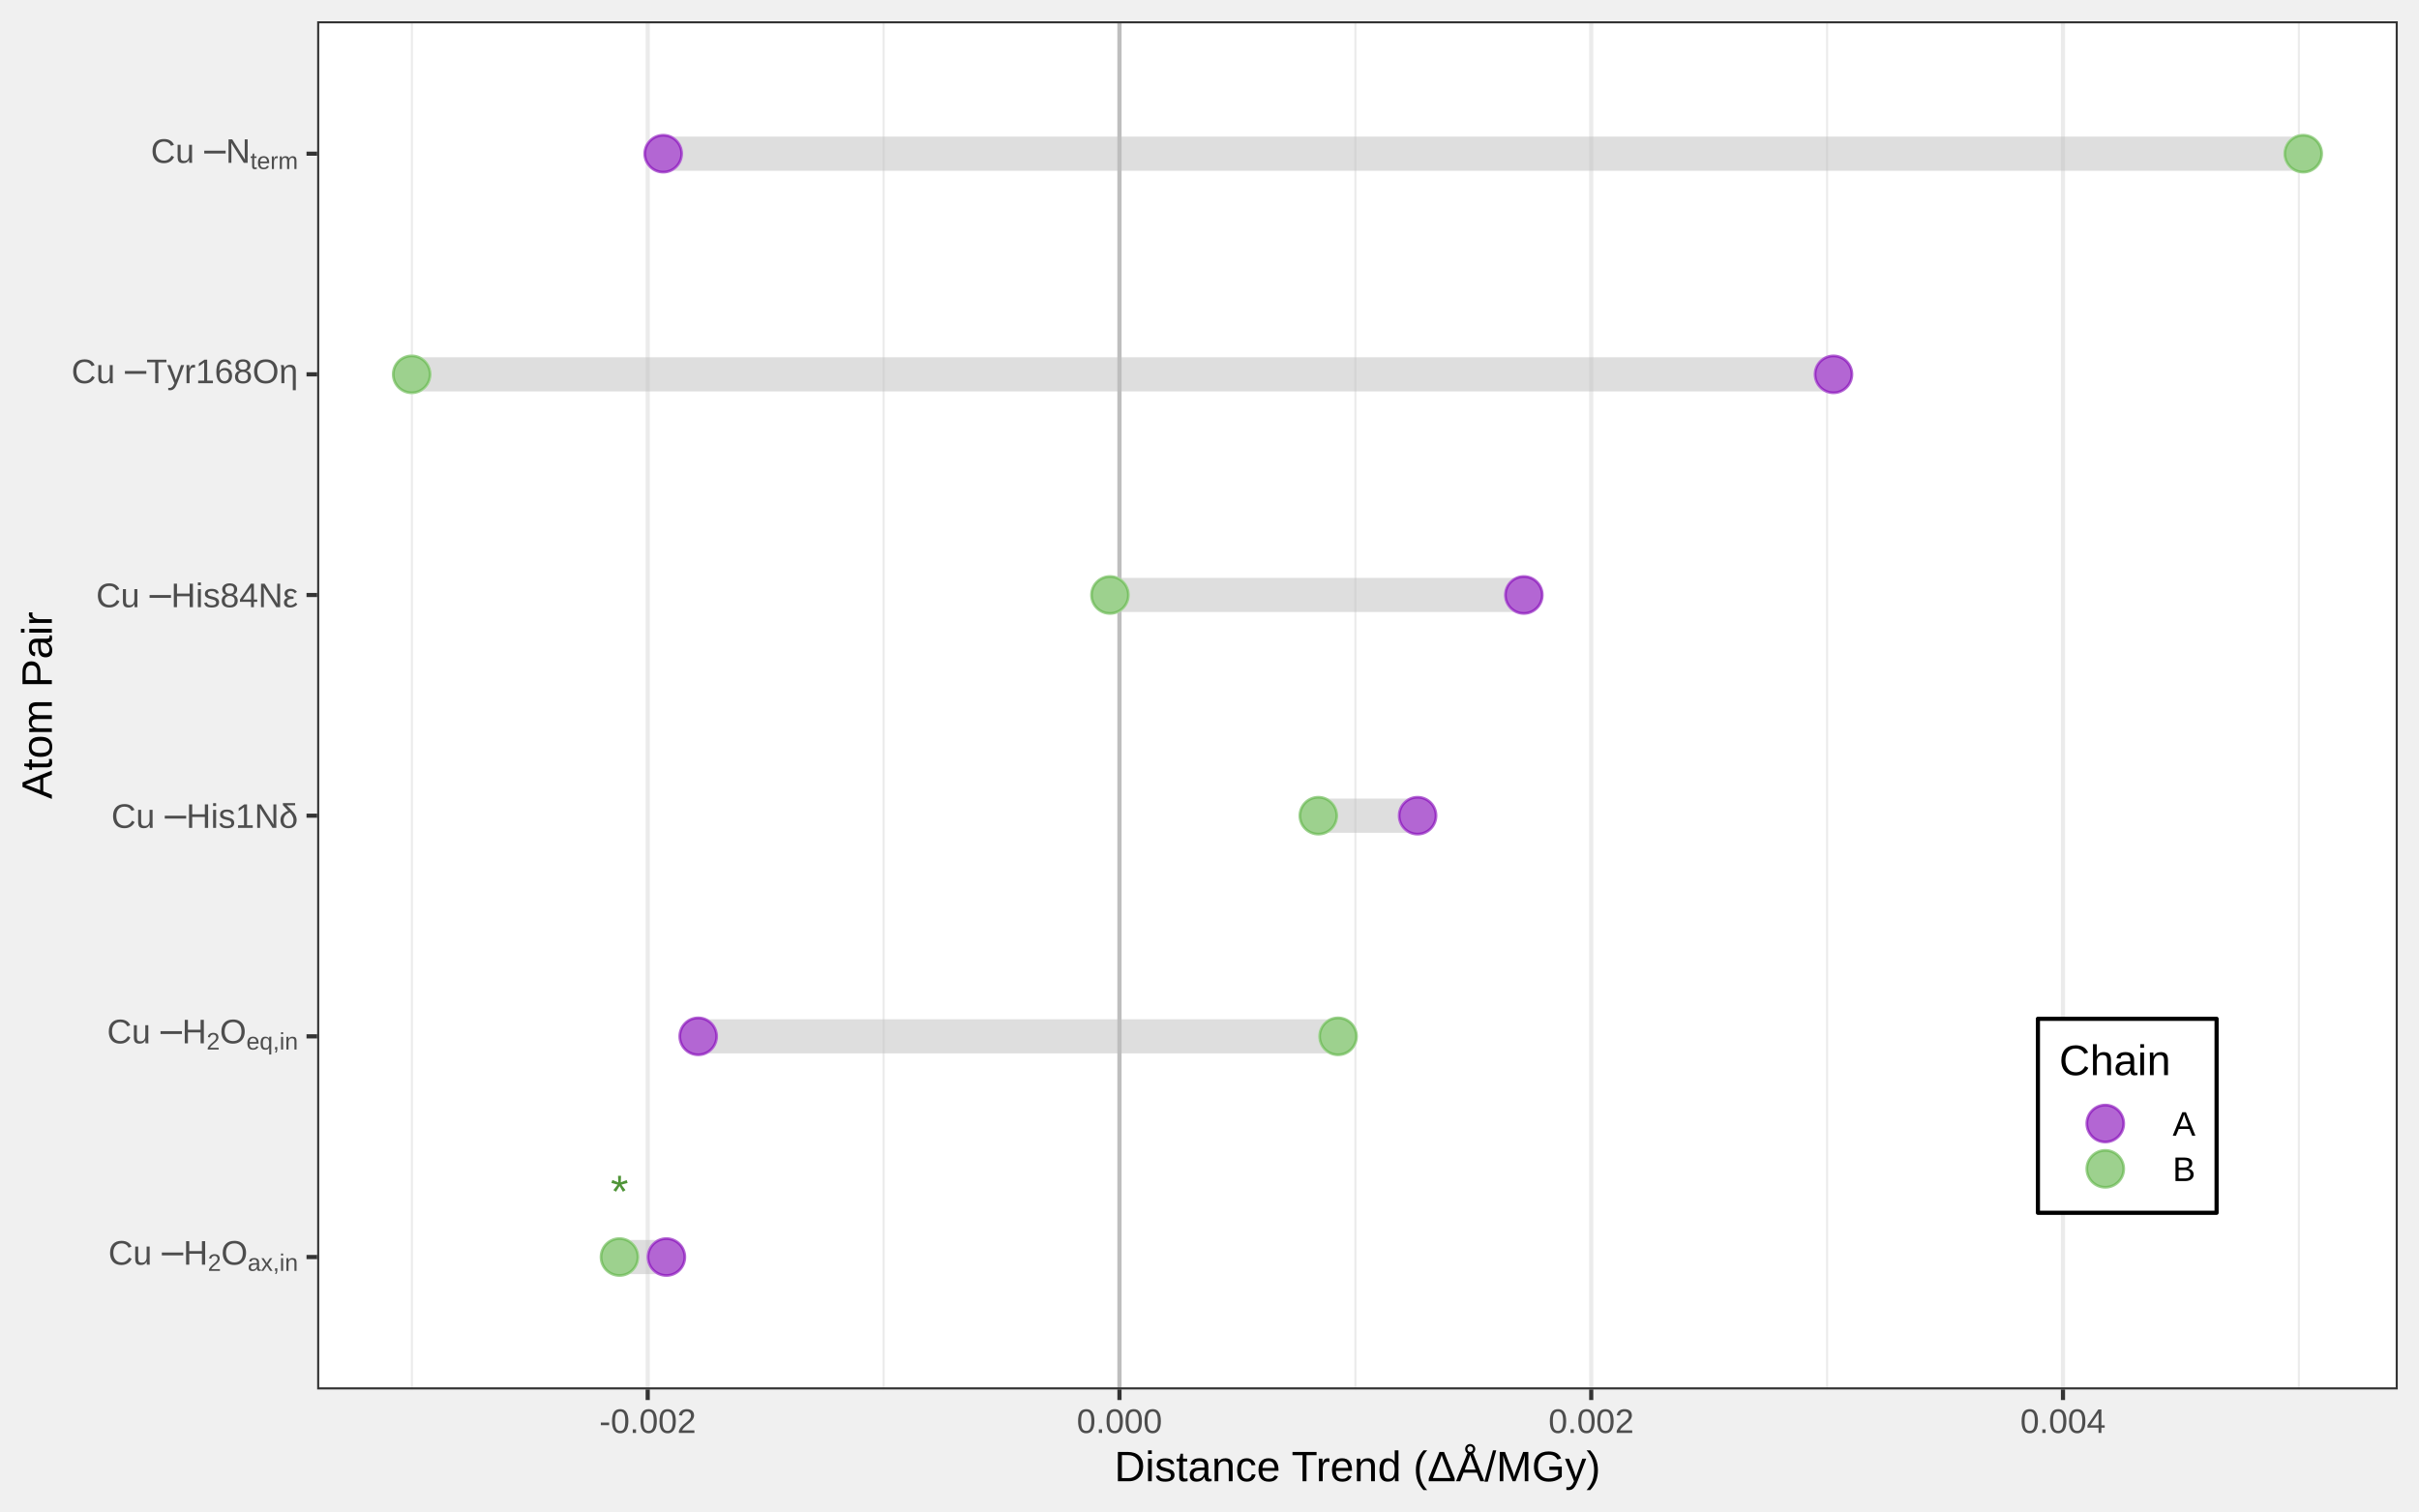
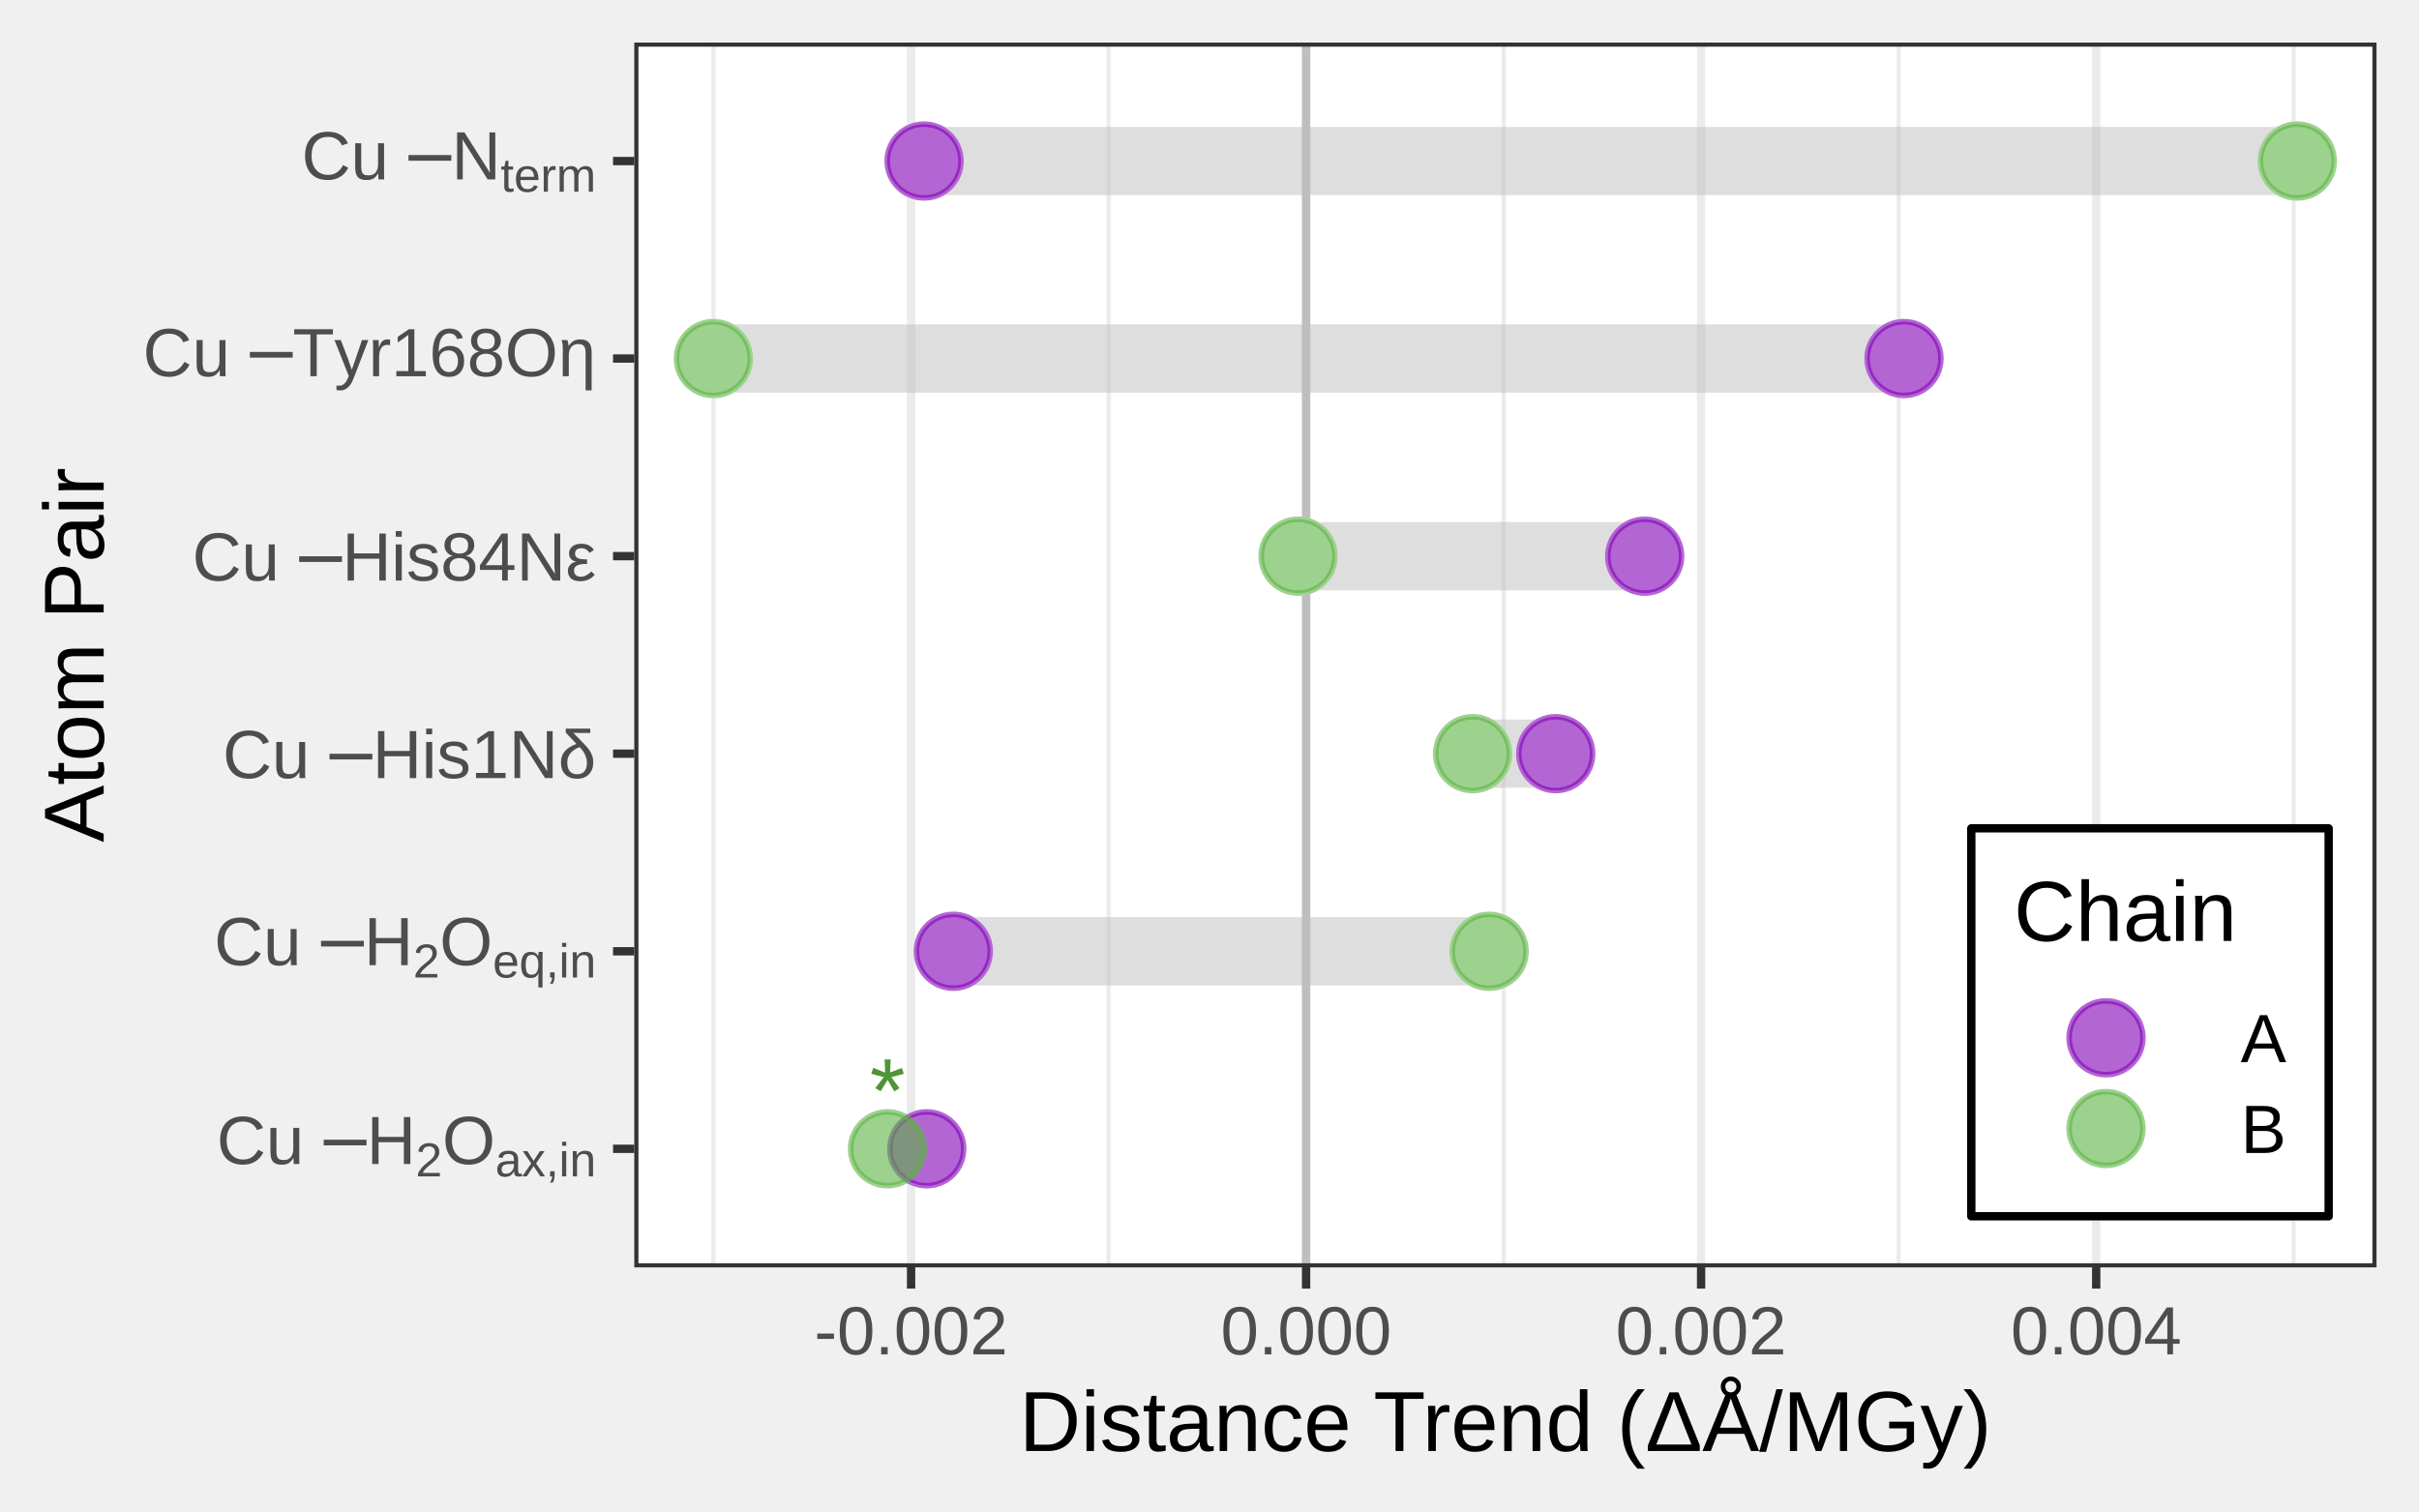
- <svg xmlns="http://www.w3.org/2000/svg" width="453.54pt" height="283.46pt" viewBox="0 0 453.54 283.46">
+ <svg xmlns="http://www.w3.org/2000/svg" width="226.77pt" height="141.73pt" viewBox="0 0 226.77 141.73">
  <g class="svglite">
    <defs>
      <style type="text/css">
    .svglite line, .svglite polyline, .svglite polygon, .svglite path, .svglite rect, .svglite circle {
      fill: none;
      stroke: #000000;
      stroke-linecap: round;
      stroke-linejoin: round;
      stroke-miterlimit: 10.00;
    }
    .svglite text {
      white-space: pre;
    }
    .svglite g.glyphgroup path {
      fill: inherit;
      stroke: none;
    }
  </style>
    </defs>
    <rect width="100%" height="100%" style="stroke: none; fill: none;" />
    <defs>
-       <clipPath id="cpMC4wMHw0NTMuNTR8MC4wMHwyODMuNDY=">
-         <rect x="0.00" y="0.00" width="453.54" height="283.46" />
+       <clipPath id="cpMC4wMHwyMjYuNzd8MC4wMHwxNDEuNzM=">
+         <rect x="0.00" y="0.00" width="226.77" height="141.73" />
      </clipPath>
    </defs>
-     <g clip-path="url(#cpMC4wMHw0NTMuNTR8MC4wMHwyODMuNDY=)">
+     <g clip-path="url(#cpMC4wMHwyMjYuNzd8MC4wMHwxNDEuNzM=)">
</g>
    <defs>
-       <clipPath id="cpNTkuNDZ8NDQ5LjU2fDMuOTl8MjYwLjU3">
-         <rect x="59.46" y="3.99" width="390.10" height="256.58" />
+       <clipPath id="cpNTkuNDZ8MjIyLjc5fDMuOTl8MTE4Ljgz">
+         <rect x="59.46" y="3.99" width="163.33" height="114.85" />
      </clipPath>
    </defs>
-     <g clip-path="url(#cpNTkuNDZ8NDQ5LjU2fDMuOTl8MjYwLjU3)">
-       <rect x="59.46" y="3.99" width="390.10" height="256.58" style="stroke-width: 0.78; stroke: none; fill: #FFFFFF;" />
-       <polyline points="77.22,260.57 77.22,3.99 " style="stroke-width: 0.39; stroke: #EBEBEB; stroke-linecap: butt;" />
-       <polyline points="165.67,260.57 165.67,3.99 " style="stroke-width: 0.39; stroke: #EBEBEB; stroke-linecap: butt;" />
-       <polyline points="254.12,260.57 254.12,3.99 " style="stroke-width: 0.39; stroke: #EBEBEB; stroke-linecap: butt;" />
-       <polyline points="342.56,260.57 342.56,3.99 " style="stroke-width: 0.39; stroke: #EBEBEB; stroke-linecap: butt;" />
-       <polyline points="431.01,260.57 431.01,3.99 " style="stroke-width: 0.39; stroke: #EBEBEB; stroke-linecap: butt;" />
-       <polyline points="121.44,260.57 121.44,3.99 " style="stroke-width: 0.78; stroke: #EBEBEB; stroke-linecap: butt;" />
-       <polyline points="209.89,260.57 209.89,3.99 " style="stroke-width: 0.78; stroke: #EBEBEB; stroke-linecap: butt;" />
-       <polyline points="298.34,260.57 298.34,3.99 " style="stroke-width: 0.78; stroke: #EBEBEB; stroke-linecap: butt;" />
-       <polyline points="386.79,260.57 386.79,3.99 " style="stroke-width: 0.78; stroke: #EBEBEB; stroke-linecap: butt;" />
-       <line x1="209.89" y1="260.57" x2="209.89" y2="3.99" style="stroke-width: 0.78; stroke: #BEBEBE; stroke-linecap: butt;" />
-       <line x1="124.94" y1="235.74" x2="116.15" y2="235.74" style="stroke-width: 6.40; stroke: #BEBEBE; stroke-opacity: 0.50; stroke-linecap: butt;" />
-       <line x1="130.91" y1="194.35" x2="250.87" y2="194.35" style="stroke-width: 6.40; stroke: #BEBEBE; stroke-opacity: 0.50; stroke-linecap: butt;" />
-       <line x1="265.78" y1="152.97" x2="247.18" y2="152.97" style="stroke-width: 6.40; stroke: #BEBEBE; stroke-opacity: 0.50; stroke-linecap: butt;" />
-       <line x1="285.70" y1="111.58" x2="208.11" y2="111.58" style="stroke-width: 6.40; stroke: #BEBEBE; stroke-opacity: 0.50; stroke-linecap: butt;" />
-       <line x1="343.76" y1="70.20" x2="77.19" y2="70.20" style="stroke-width: 6.40; stroke: #BEBEBE; stroke-opacity: 0.50; stroke-linecap: butt;" />
-       <line x1="124.35" y1="28.82" x2="431.83" y2="28.82" style="stroke-width: 6.40; stroke: #BEBEBE; stroke-opacity: 0.50; stroke-linecap: butt;" />
-       <circle cx="343.76" cy="70.20" r="3.46" style="stroke-width: 0.52; stroke: #FFFFFF; fill: #FFFFFF;" />
-       <circle cx="77.19" cy="70.20" r="3.46" style="stroke-width: 0.52; stroke: #FFFFFF; fill: #FFFFFF;" />
-       <circle cx="124.35" cy="28.82" r="3.46" style="stroke-width: 0.52; stroke: #FFFFFF; fill: #FFFFFF;" />
-       <circle cx="431.83" cy="28.82" r="3.46" style="stroke-width: 0.52; stroke: #FFFFFF; fill: #FFFFFF;" />
-       <circle cx="265.78" cy="152.97" r="3.46" style="stroke-width: 0.52; stroke: #FFFFFF; fill: #FFFFFF;" />
-       <circle cx="247.18" cy="152.97" r="3.46" style="stroke-width: 0.52; stroke: #FFFFFF; fill: #FFFFFF;" />
-       <circle cx="285.70" cy="111.58" r="3.46" style="stroke-width: 0.52; stroke: #FFFFFF; fill: #FFFFFF;" />
-       <circle cx="208.11" cy="111.58" r="3.46" style="stroke-width: 0.52; stroke: #FFFFFF; fill: #FFFFFF;" />
-       <circle cx="130.91" cy="194.35" r="3.46" style="stroke-width: 0.52; stroke: #FFFFFF; fill: #FFFFFF;" />
-       <circle cx="250.87" cy="194.35" r="3.46" style="stroke-width: 0.52; stroke: #FFFFFF; fill: #FFFFFF;" />
-       <circle cx="124.94" cy="235.74" r="3.46" style="stroke-width: 0.52; stroke: #FFFFFF; fill: #FFFFFF;" />
-       <circle cx="116.15" cy="235.74" r="3.46" style="stroke-width: 0.52; stroke: #FFFFFF; fill: #FFFFFF;" />
-       <circle cx="343.76" cy="70.20" r="3.46" style="stroke-width: 0.52; stroke: #8100B6; stroke-opacity: 0.60; fill: #8100B6; fill-opacity: 0.60;" />
-       <circle cx="77.19" cy="70.20" r="3.46" style="stroke-width: 0.52; stroke: #5CB344; stroke-opacity: 0.60; fill: #5CB344; fill-opacity: 0.60;" />
-       <circle cx="124.35" cy="28.82" r="3.46" style="stroke-width: 0.52; stroke: #8100B6; stroke-opacity: 0.60; fill: #8100B6; fill-opacity: 0.60;" />
-       <circle cx="431.83" cy="28.82" r="3.46" style="stroke-width: 0.52; stroke: #5CB344; stroke-opacity: 0.60; fill: #5CB344; fill-opacity: 0.60;" />
-       <circle cx="265.78" cy="152.97" r="3.46" style="stroke-width: 0.52; stroke: #8100B6; stroke-opacity: 0.60; fill: #8100B6; fill-opacity: 0.60;" />
-       <circle cx="247.18" cy="152.97" r="3.46" style="stroke-width: 0.52; stroke: #5CB344; stroke-opacity: 0.60; fill: #5CB344; fill-opacity: 0.60;" />
-       <circle cx="285.70" cy="111.58" r="3.46" style="stroke-width: 0.52; stroke: #8100B6; stroke-opacity: 0.60; fill: #8100B6; fill-opacity: 0.60;" />
-       <circle cx="208.11" cy="111.58" r="3.46" style="stroke-width: 0.52; stroke: #5CB344; stroke-opacity: 0.60; fill: #5CB344; fill-opacity: 0.60;" />
-       <circle cx="130.91" cy="194.35" r="3.46" style="stroke-width: 0.52; stroke: #8100B6; stroke-opacity: 0.60; fill: #8100B6; fill-opacity: 0.60;" />
-       <circle cx="250.87" cy="194.35" r="3.46" style="stroke-width: 0.52; stroke: #5CB344; stroke-opacity: 0.60; fill: #5CB344; fill-opacity: 0.60;" />
-       <circle cx="124.94" cy="235.74" r="3.46" style="stroke-width: 0.52; stroke: #8100B6; stroke-opacity: 0.60; fill: #8100B6; fill-opacity: 0.60;" />
-       <circle cx="116.15" cy="235.74" r="3.46" style="stroke-width: 0.52; stroke: #5CB344; stroke-opacity: 0.60; fill: #5CB344; fill-opacity: 0.60;" />
-       <text x="343.76" y="62.91" text-anchor="middle" style="font-size: 8.54px;fill: #8100B6; font-family: &quot;Arial&quot;;" textLength="2.38px" lengthAdjust="spacingAndGlyphs"> </text>
-       <text x="124.35" y="21.53" text-anchor="middle" style="font-size: 8.54px;fill: #8100B6; font-family: &quot;Arial&quot;;" textLength="2.38px" lengthAdjust="spacingAndGlyphs"> </text>
-       <text x="265.78" y="145.68" text-anchor="middle" style="font-size: 8.54px;fill: #8100B6; font-family: &quot;Arial&quot;;" textLength="2.38px" lengthAdjust="spacingAndGlyphs"> </text>
-       <text x="285.70" y="104.29" text-anchor="middle" style="font-size: 8.54px;fill: #8100B6; font-family: &quot;Arial&quot;;" textLength="2.38px" lengthAdjust="spacingAndGlyphs"> </text>
-       <text x="130.91" y="187.06" text-anchor="middle" style="font-size: 8.54px;fill: #8100B6; font-family: &quot;Arial&quot;;" textLength="2.38px" lengthAdjust="spacingAndGlyphs"> </text>
-       <text x="124.94" y="228.45" text-anchor="middle" style="font-size: 8.54px;fill: #8100B6; font-family: &quot;Arial&quot;;" textLength="2.38px" lengthAdjust="spacingAndGlyphs"> </text>
-       <text x="77.19" y="60.84" text-anchor="middle" style="font-size: 8.54px;fill: #4F9437; font-family: &quot;Arial&quot;;" textLength="2.38px" lengthAdjust="spacingAndGlyphs"> </text>
-       <text x="431.83" y="19.46" text-anchor="middle" style="font-size: 8.54px;fill: #4F9437; font-family: &quot;Arial&quot;;" textLength="2.38px" lengthAdjust="spacingAndGlyphs"> </text>
-       <text x="247.18" y="143.61" text-anchor="middle" style="font-size: 8.54px;fill: #4F9437; font-family: &quot;Arial&quot;;" textLength="2.38px" lengthAdjust="spacingAndGlyphs"> </text>
-       <text x="208.11" y="102.22" text-anchor="middle" style="font-size: 8.54px;fill: #4F9437; font-family: &quot;Arial&quot;;" textLength="2.38px" lengthAdjust="spacingAndGlyphs"> </text>
-       <text x="250.87" y="184.99" text-anchor="middle" style="font-size: 8.54px;fill: #4F9437; font-family: &quot;Arial&quot;;" textLength="2.38px" lengthAdjust="spacingAndGlyphs"> </text>
-       <text x="116.15" y="226.38" text-anchor="middle" style="font-size: 8.54px;fill: #4F9437; font-family: &quot;Arial&quot;;" textLength="3.31px" lengthAdjust="spacingAndGlyphs">*</text>
-       <rect x="59.46" y="3.99" width="390.10" height="256.58" style="stroke-width: 0.78; stroke: #333333;" />
+     <g clip-path="url(#cpNTkuNDZ8MjIyLjc5fDMuOTl8MTE4Ljgz)">
+       <rect x="59.46" y="3.99" width="163.33" height="114.85" style="stroke-width: 0.78; stroke: none; fill: #FFFFFF;" />
+       <polyline points="66.89,118.83 66.89,3.99 " style="stroke-width: 0.39; stroke: #EBEBEB; stroke-linecap: butt;" />
+       <polyline points="103.93,118.83 103.93,3.99 " style="stroke-width: 0.39; stroke: #EBEBEB; stroke-linecap: butt;" />
+       <polyline points="140.96,118.83 140.96,3.99 " style="stroke-width: 0.39; stroke: #EBEBEB; stroke-linecap: butt;" />
+       <polyline points="177.99,118.83 177.99,3.99 " style="stroke-width: 0.39; stroke: #EBEBEB; stroke-linecap: butt;" />
+       <polyline points="215.02,118.83 215.02,3.99 " style="stroke-width: 0.39; stroke: #EBEBEB; stroke-linecap: butt;" />
+       <polyline points="85.41,118.83 85.41,3.99 " style="stroke-width: 0.78; stroke: #EBEBEB; stroke-linecap: butt;" />
+       <polyline points="122.44,118.83 122.44,3.99 " style="stroke-width: 0.78; stroke: #EBEBEB; stroke-linecap: butt;" />
+       <polyline points="159.47,118.83 159.47,3.99 " style="stroke-width: 0.78; stroke: #EBEBEB; stroke-linecap: butt;" />
+       <polyline points="196.51,118.83 196.51,3.99 " style="stroke-width: 0.78; stroke: #EBEBEB; stroke-linecap: butt;" />
+       <line x1="122.44" y1="118.83" x2="122.44" y2="3.99" style="stroke-width: 0.78; stroke: #BEBEBE; stroke-linecap: butt;" />
+       <line x1="86.88" y1="107.72" x2="83.20" y2="107.72" style="stroke-width: 6.40; stroke: #BEBEBE; stroke-opacity: 0.50; stroke-linecap: butt;" />
+       <line x1="89.37" y1="89.20" x2="139.60" y2="89.20" style="stroke-width: 6.40; stroke: #BEBEBE; stroke-opacity: 0.50; stroke-linecap: butt;" />
+       <line x1="145.84" y1="70.67" x2="138.05" y2="70.67" style="stroke-width: 6.40; stroke: #BEBEBE; stroke-opacity: 0.50; stroke-linecap: butt;" />
+       <line x1="154.18" y1="52.15" x2="121.69" y2="52.15" style="stroke-width: 6.40; stroke: #BEBEBE; stroke-opacity: 0.50; stroke-linecap: butt;" />
+       <line x1="178.49" y1="33.62" x2="66.88" y2="33.62" style="stroke-width: 6.40; stroke: #BEBEBE; stroke-opacity: 0.50; stroke-linecap: butt;" />
+       <line x1="86.63" y1="15.10" x2="215.36" y2="15.10" style="stroke-width: 6.40; stroke: #BEBEBE; stroke-opacity: 0.50; stroke-linecap: butt;" />
+       <circle cx="178.49" cy="33.62" r="3.46" style="stroke-width: 0.52; stroke: #FFFFFF; fill: #FFFFFF;" />
+       <circle cx="66.88" cy="33.62" r="3.46" style="stroke-width: 0.52; stroke: #FFFFFF; fill: #FFFFFF;" />
+       <circle cx="86.63" cy="15.10" r="3.46" style="stroke-width: 0.52; stroke: #FFFFFF; fill: #FFFFFF;" />
+       <circle cx="215.36" cy="15.10" r="3.46" style="stroke-width: 0.52; stroke: #FFFFFF; fill: #FFFFFF;" />
+       <circle cx="145.84" cy="70.67" r="3.46" style="stroke-width: 0.52; stroke: #FFFFFF; fill: #FFFFFF;" />
+       <circle cx="138.05" cy="70.67" r="3.46" style="stroke-width: 0.52; stroke: #FFFFFF; fill: #FFFFFF;" />
+       <circle cx="154.18" cy="52.15" r="3.46" style="stroke-width: 0.52; stroke: #FFFFFF; fill: #FFFFFF;" />
+       <circle cx="121.69" cy="52.15" r="3.46" style="stroke-width: 0.52; stroke: #FFFFFF; fill: #FFFFFF;" />
+       <circle cx="89.37" cy="89.20" r="3.46" style="stroke-width: 0.52; stroke: #FFFFFF; fill: #FFFFFF;" />
+       <circle cx="139.60" cy="89.20" r="3.46" style="stroke-width: 0.52; stroke: #FFFFFF; fill: #FFFFFF;" />
+       <circle cx="86.88" cy="107.72" r="3.46" style="stroke-width: 0.52; stroke: #FFFFFF; fill: #FFFFFF;" />
+       <circle cx="83.20" cy="107.72" r="3.46" style="stroke-width: 0.52; stroke: #FFFFFF; fill: #FFFFFF;" />
+       <circle cx="178.49" cy="33.62" r="3.46" style="stroke-width: 0.52; stroke: #8100B6; stroke-opacity: 0.60; fill: #8100B6; fill-opacity: 0.60;" />
+       <circle cx="66.88" cy="33.62" r="3.46" style="stroke-width: 0.52; stroke: #5CB344; stroke-opacity: 0.60; fill: #5CB344; fill-opacity: 0.60;" />
+       <circle cx="86.63" cy="15.10" r="3.46" style="stroke-width: 0.52; stroke: #8100B6; stroke-opacity: 0.60; fill: #8100B6; fill-opacity: 0.60;" />
+       <circle cx="215.36" cy="15.10" r="3.46" style="stroke-width: 0.52; stroke: #5CB344; stroke-opacity: 0.60; fill: #5CB344; fill-opacity: 0.60;" />
+       <circle cx="145.84" cy="70.67" r="3.46" style="stroke-width: 0.52; stroke: #8100B6; stroke-opacity: 0.60; fill: #8100B6; fill-opacity: 0.60;" />
+       <circle cx="138.05" cy="70.67" r="3.46" style="stroke-width: 0.52; stroke: #5CB344; stroke-opacity: 0.60; fill: #5CB344; fill-opacity: 0.60;" />
+       <circle cx="154.18" cy="52.15" r="3.46" style="stroke-width: 0.52; stroke: #8100B6; stroke-opacity: 0.60; fill: #8100B6; fill-opacity: 0.60;" />
+       <circle cx="121.69" cy="52.15" r="3.46" style="stroke-width: 0.52; stroke: #5CB344; stroke-opacity: 0.60; fill: #5CB344; fill-opacity: 0.60;" />
+       <circle cx="89.37" cy="89.20" r="3.46" style="stroke-width: 0.52; stroke: #8100B6; stroke-opacity: 0.60; fill: #8100B6; fill-opacity: 0.60;" />
+       <circle cx="139.60" cy="89.20" r="3.46" style="stroke-width: 0.52; stroke: #5CB344; stroke-opacity: 0.60; fill: #5CB344; fill-opacity: 0.60;" />
+       <circle cx="86.88" cy="107.72" r="3.46" style="stroke-width: 0.52; stroke: #8100B6; stroke-opacity: 0.60; fill: #8100B6; fill-opacity: 0.60;" />
+       <circle cx="83.20" cy="107.72" r="3.46" style="stroke-width: 0.52; stroke: #5CB344; stroke-opacity: 0.60; fill: #5CB344; fill-opacity: 0.60;" />
+       <text x="178.49" y="32.05" text-anchor="middle" style="font-size: 8.54px;fill: #8100B6; font-family: &quot;Arial&quot;;" textLength="2.38px" lengthAdjust="spacingAndGlyphs"> </text>
+       <text x="86.63" y="13.52" text-anchor="middle" style="font-size: 8.54px;fill: #8100B6; font-family: &quot;Arial&quot;;" textLength="2.38px" lengthAdjust="spacingAndGlyphs"> </text>
+       <text x="145.84" y="69.10" text-anchor="middle" style="font-size: 8.54px;fill: #8100B6; font-family: &quot;Arial&quot;;" textLength="2.38px" lengthAdjust="spacingAndGlyphs"> </text>
+       <text x="154.18" y="50.57" text-anchor="middle" style="font-size: 8.54px;fill: #8100B6; font-family: &quot;Arial&quot;;" textLength="2.38px" lengthAdjust="spacingAndGlyphs"> </text>
+       <text x="89.37" y="87.62" text-anchor="middle" style="font-size: 8.54px;fill: #8100B6; font-family: &quot;Arial&quot;;" textLength="2.38px" lengthAdjust="spacingAndGlyphs"> </text>
+       <text x="86.88" y="106.14" text-anchor="middle" style="font-size: 8.54px;fill: #8100B6; font-family: &quot;Arial&quot;;" textLength="2.38px" lengthAdjust="spacingAndGlyphs"> </text>
+       <text x="66.88" y="31.12" text-anchor="middle" style="font-size: 8.54px;fill: #4F9437; font-family: &quot;Arial&quot;;" textLength="2.38px" lengthAdjust="spacingAndGlyphs"> </text>
+       <text x="215.36" y="12.60" text-anchor="middle" style="font-size: 8.54px;fill: #4F9437; font-family: &quot;Arial&quot;;" textLength="2.38px" lengthAdjust="spacingAndGlyphs"> </text>
+       <text x="138.05" y="68.17" text-anchor="middle" style="font-size: 8.54px;fill: #4F9437; font-family: &quot;Arial&quot;;" textLength="2.38px" lengthAdjust="spacingAndGlyphs"> </text>
+       <text x="121.69" y="49.65" text-anchor="middle" style="font-size: 8.54px;fill: #4F9437; font-family: &quot;Arial&quot;;" textLength="2.38px" lengthAdjust="spacingAndGlyphs"> </text>
+       <text x="139.60" y="86.69" text-anchor="middle" style="font-size: 8.54px;fill: #4F9437; font-family: &quot;Arial&quot;;" textLength="2.38px" lengthAdjust="spacingAndGlyphs"> </text>
+       <text x="83.20" y="105.22" text-anchor="middle" style="font-size: 8.54px;fill: #4F9437; font-family: &quot;Arial&quot;;" textLength="3.31px" lengthAdjust="spacingAndGlyphs">*</text>
+       <rect x="59.46" y="3.99" width="163.33" height="114.85" style="stroke-width: 0.78; stroke: #333333;" />
    </g>
-     <g clip-path="url(#cpMC4wMHw0NTMuNTR8MC4wMHwyODMuNDY=)">
-       <text x="20.31" y="237.17" style="font-size: 6.40px;fill: #4D4D4D; font-family: &quot;Arial&quot;;" textLength="4.61px" lengthAdjust="spacingAndGlyphs">C</text>
-       <text x="24.93" y="237.17" style="font-size: 6.40px;fill: #4D4D4D; font-family: &quot;Arial&quot;;" textLength="3.55px" lengthAdjust="spacingAndGlyphs">u</text>
-       <text x="29.67" y="237.17" style="font-size: 6.40px;fill: #4D4D4D; font-family: &quot;Symbol&quot;;" textLength="3.50px" lengthAdjust="spacingAndGlyphs">−</text>
-       <text x="34.36" y="237.17" style="font-size: 6.40px;fill: #4D4D4D; font-family: &quot;Arial&quot;;" textLength="4.61px" lengthAdjust="spacingAndGlyphs">H</text>
-       <text x="38.97" y="238.33" style="font-size: 4.48px;fill: #4D4D4D; font-family: &quot;Arial&quot;;" textLength="2.48px" lengthAdjust="spacingAndGlyphs">2</text>
-       <text x="41.46" y="237.17" style="font-size: 6.40px;fill: #4D4D4D; font-family: &quot;Arial&quot;;" textLength="4.97px" lengthAdjust="spacingAndGlyphs">O</text>
-       <text x="46.43" y="238.33" style="font-size: 4.48px;fill: #4D4D4D; font-family: &quot;Arial&quot;;" textLength="2.48px" lengthAdjust="spacingAndGlyphs">a</text>
-       <text x="48.91" y="238.33" style="font-size: 4.48px;fill: #4D4D4D; font-family: &quot;Arial&quot;;" textLength="2.23px" lengthAdjust="spacingAndGlyphs">x</text>
-       <text x="51.15" y="238.33" style="font-size: 4.48px;fill: #4D4D4D; font-family: &quot;Arial&quot;;" textLength="4.72px" lengthAdjust="spacingAndGlyphs">,in</text>
-       <text x="20.07" y="195.66" style="font-size: 6.40px;fill: #4D4D4D; font-family: &quot;Arial&quot;;" textLength="4.61px" lengthAdjust="spacingAndGlyphs">C</text>
-       <text x="24.68" y="195.66" style="font-size: 6.40px;fill: #4D4D4D; font-family: &quot;Arial&quot;;" textLength="3.55px" lengthAdjust="spacingAndGlyphs">u</text>
-       <text x="29.42" y="195.66" style="font-size: 6.40px;fill: #4D4D4D; font-family: &quot;Symbol&quot;;" textLength="3.50px" lengthAdjust="spacingAndGlyphs">−</text>
-       <text x="34.11" y="195.66" style="font-size: 6.40px;fill: #4D4D4D; font-family: &quot;Arial&quot;;" textLength="4.61px" lengthAdjust="spacingAndGlyphs">H</text>
-       <text x="38.73" y="196.82" style="font-size: 4.48px;fill: #4D4D4D; font-family: &quot;Arial&quot;;" textLength="2.48px" lengthAdjust="spacingAndGlyphs">2</text>
-       <text x="41.21" y="195.66" style="font-size: 6.40px;fill: #4D4D4D; font-family: &quot;Arial&quot;;" textLength="4.97px" lengthAdjust="spacingAndGlyphs">O</text>
-       <text x="46.19" y="196.82" style="font-size: 4.48px;fill: #4D4D4D; font-family: &quot;Arial&quot;;" textLength="2.48px" lengthAdjust="spacingAndGlyphs">e</text>
-       <text x="48.67" y="196.82" style="font-size: 4.48px;fill: #4D4D4D; font-family: &quot;Arial&quot;;" textLength="2.48px" lengthAdjust="spacingAndGlyphs">q</text>
-       <text x="51.15" y="196.82" style="font-size: 4.48px;fill: #4D4D4D; font-family: &quot;Arial&quot;;" textLength="4.72px" lengthAdjust="spacingAndGlyphs">,in</text>
-       <text x="20.87" y="155.26" style="font-size: 6.40px;fill: #4D4D4D; font-family: &quot;Arial&quot;;" textLength="4.61px" lengthAdjust="spacingAndGlyphs">C</text>
-       <text x="25.48" y="155.26" style="font-size: 6.40px;fill: #4D4D4D; font-family: &quot;Arial&quot;;" textLength="3.55px" lengthAdjust="spacingAndGlyphs">u</text>
-       <text x="30.22" y="155.26" style="font-size: 6.40px;fill: #4D4D4D; font-family: &quot;Symbol&quot;;" textLength="3.50px" lengthAdjust="spacingAndGlyphs">−</text>
-       <text x="34.91" y="155.26" style="font-size: 6.40px;fill: #4D4D4D; font-family: &quot;Arial&quot;;" textLength="4.61px" lengthAdjust="spacingAndGlyphs">H</text>
-       <text x="39.53" y="155.26" style="font-size: 6.40px;fill: #4D4D4D; font-family: &quot;Arial&quot;;" textLength="1.42px" lengthAdjust="spacingAndGlyphs">i</text>
-       <text x="40.95" y="155.26" style="font-size: 6.40px;fill: #4D4D4D; font-family: &quot;Arial&quot;;" textLength="3.20px" lengthAdjust="spacingAndGlyphs">s</text>
-       <text x="44.14" y="155.26" style="font-size: 6.40px;fill: #4D4D4D; font-family: &quot;Arial&quot;;" textLength="3.55px" lengthAdjust="spacingAndGlyphs">1</text>
-       <text x="47.70" y="155.26" style="font-size: 6.40px;fill: #4D4D4D; font-family: &quot;Arial&quot;;" textLength="4.61px" lengthAdjust="spacingAndGlyphs">N</text>
-       <text x="52.32" y="155.26" style="font-size: 6.40px;fill: #4D4D4D; font-family: &quot;Arial&quot;;" textLength="3.56px" lengthAdjust="spacingAndGlyphs">δ</text>
-       <text x="18.02" y="113.87" style="font-size: 6.40px;fill: #4D4D4D; font-family: &quot;Arial&quot;;" textLength="4.61px" lengthAdjust="spacingAndGlyphs">C</text>
-       <text x="22.63" y="113.87" style="font-size: 6.40px;fill: #4D4D4D; font-family: &quot;Arial&quot;;" textLength="3.55px" lengthAdjust="spacingAndGlyphs">u</text>
-       <text x="27.37" y="113.87" style="font-size: 6.40px;fill: #4D4D4D; font-family: &quot;Symbol&quot;;" textLength="3.50px" lengthAdjust="spacingAndGlyphs">−</text>
-       <text x="32.06" y="113.87" style="font-size: 6.40px;fill: #4D4D4D; font-family: &quot;Arial&quot;;" textLength="4.61px" lengthAdjust="spacingAndGlyphs">H</text>
-       <text x="36.68" y="113.87" style="font-size: 6.40px;fill: #4D4D4D; font-family: &quot;Arial&quot;;" textLength="1.42px" lengthAdjust="spacingAndGlyphs">i</text>
-       <text x="38.10" y="113.87" style="font-size: 6.40px;fill: #4D4D4D; font-family: &quot;Arial&quot;;" textLength="3.20px" lengthAdjust="spacingAndGlyphs">s</text>
-       <text x="41.29" y="113.87" style="font-size: 6.40px;fill: #4D4D4D; font-family: &quot;Arial&quot;;" textLength="3.55px" lengthAdjust="spacingAndGlyphs">8</text>
-       <text x="44.85" y="113.87" style="font-size: 6.40px;fill: #4D4D4D; font-family: &quot;Arial&quot;;" textLength="3.55px" lengthAdjust="spacingAndGlyphs">4</text>
-       <text x="48.41" y="113.87" style="font-size: 6.40px;fill: #4D4D4D; font-family: &quot;Arial&quot;;" textLength="4.61px" lengthAdjust="spacingAndGlyphs">N</text>
-       <text x="53.02" y="113.87" style="font-size: 6.40px;fill: #4D4D4D; font-family: &quot;Arial&quot;;" textLength="2.84px" lengthAdjust="spacingAndGlyphs">ε</text>
-       <text x="13.39" y="71.86" style="font-size: 6.40px;fill: #4D4D4D; font-family: &quot;Arial&quot;;" textLength="4.61px" lengthAdjust="spacingAndGlyphs">C</text>
-       <text x="18.01" y="71.86" style="font-size: 6.40px;fill: #4D4D4D; font-family: &quot;Arial&quot;;" textLength="3.55px" lengthAdjust="spacingAndGlyphs">u</text>
-       <text x="22.75" y="71.86" style="font-size: 6.40px;fill: #4D4D4D; font-family: &quot;Symbol&quot;;" textLength="3.50px" lengthAdjust="spacingAndGlyphs">−</text>
-       <text x="27.44" y="71.86" style="font-size: 6.40px;fill: #4D4D4D; font-family: &quot;Arial&quot;;" textLength="3.91px" lengthAdjust="spacingAndGlyphs">T</text>
-       <text x="31.34" y="71.86" style="font-size: 6.40px;fill: #4D4D4D; font-family: &quot;Arial&quot;;" textLength="3.20px" lengthAdjust="spacingAndGlyphs">y</text>
-       <text x="34.54" y="71.86" style="font-size: 6.40px;fill: #4D4D4D; font-family: &quot;Arial&quot;;" textLength="2.12px" lengthAdjust="spacingAndGlyphs">r</text>
-       <text x="36.67" y="71.86" style="font-size: 6.40px;fill: #4D4D4D; font-family: &quot;Arial&quot;;" textLength="3.55px" lengthAdjust="spacingAndGlyphs">1</text>
-       <text x="40.23" y="71.86" style="font-size: 6.40px;fill: #4D4D4D; font-family: &quot;Arial&quot;;" textLength="3.55px" lengthAdjust="spacingAndGlyphs">6</text>
-       <text x="43.78" y="71.86" style="font-size: 6.40px;fill: #4D4D4D; font-family: &quot;Arial&quot;;" textLength="3.55px" lengthAdjust="spacingAndGlyphs">8</text>
-       <text x="47.34" y="71.86" style="font-size: 6.40px;fill: #4D4D4D; font-family: &quot;Arial&quot;;" textLength="4.97px" lengthAdjust="spacingAndGlyphs">O</text>
-       <text x="52.32" y="71.86" style="font-size: 6.40px;fill: #4D4D4D; font-family: &quot;Arial&quot;;" textLength="3.55px" lengthAdjust="spacingAndGlyphs">η</text>
-       <text x="28.27" y="30.54" style="font-size: 6.40px;fill: #4D4D4D; font-family: &quot;Arial&quot;;" textLength="4.61px" lengthAdjust="spacingAndGlyphs">C</text>
-       <text x="32.88" y="30.54" style="font-size: 6.40px;fill: #4D4D4D; font-family: &quot;Arial&quot;;" textLength="3.55px" lengthAdjust="spacingAndGlyphs">u</text>
-       <text x="37.62" y="30.54" style="font-size: 6.40px;fill: #4D4D4D; font-family: &quot;Symbol&quot;;" textLength="3.50px" lengthAdjust="spacingAndGlyphs">−</text>
-       <text x="42.32" y="30.54" style="font-size: 6.40px;fill: #4D4D4D; font-family: &quot;Arial&quot;;" textLength="4.61px" lengthAdjust="spacingAndGlyphs">N</text>
-       <text x="46.93" y="31.70" style="font-size: 4.48px;fill: #4D4D4D; font-family: &quot;Arial&quot;;" textLength="1.23px" lengthAdjust="spacingAndGlyphs">t</text>
-       <text x="48.18" y="31.70" style="font-size: 4.48px;fill: #4D4D4D; font-family: &quot;Arial&quot;;" textLength="2.48px" lengthAdjust="spacingAndGlyphs">e</text>
-       <text x="50.66" y="31.70" style="font-size: 4.48px;fill: #4D4D4D; font-family: &quot;Arial&quot;;" textLength="1.48px" lengthAdjust="spacingAndGlyphs">r</text>
-       <text x="52.15" y="31.70" style="font-size: 4.48px;fill: #4D4D4D; font-family: &quot;Arial&quot;;" textLength="3.72px" lengthAdjust="spacingAndGlyphs">m</text>
-       <polyline points="57.47,235.74 59.46,235.74 " style="stroke-width: 0.78; stroke: #333333; stroke-linecap: butt;" />
-       <polyline points="57.47,194.35 59.46,194.35 " style="stroke-width: 0.78; stroke: #333333; stroke-linecap: butt;" />
-       <polyline points="57.47,152.97 59.46,152.97 " style="stroke-width: 0.78; stroke: #333333; stroke-linecap: butt;" />
-       <polyline points="57.47,111.58 59.46,111.58 " style="stroke-width: 0.78; stroke: #333333; stroke-linecap: butt;" />
-       <polyline points="57.47,70.20 59.46,70.20 " style="stroke-width: 0.78; stroke: #333333; stroke-linecap: butt;" />
-       <polyline points="57.47,28.82 59.46,28.82 " style="stroke-width: 0.78; stroke: #333333; stroke-linecap: butt;" />
-       <polyline points="121.44,262.56 121.44,260.57 " style="stroke-width: 0.78; stroke: #333333; stroke-linecap: butt;" />
-       <polyline points="209.89,262.56 209.89,260.57 " style="stroke-width: 0.78; stroke: #333333; stroke-linecap: butt;" />
-       <polyline points="298.34,262.56 298.34,260.57 " style="stroke-width: 0.78; stroke: #333333; stroke-linecap: butt;" />
-       <polyline points="386.79,262.56 386.79,260.57 " style="stroke-width: 0.78; stroke: #333333; stroke-linecap: butt;" />
-       <text x="121.44" y="268.73" text-anchor="middle" style="font-size: 6.40px;fill: #4D4D4D; font-family: &quot;Arial&quot;;" textLength="18.09px" lengthAdjust="spacingAndGlyphs">-0.002</text>
-       <text x="209.89" y="268.73" text-anchor="middle" style="font-size: 6.40px;fill: #4D4D4D; font-family: &quot;Arial&quot;;" textLength="15.97px" lengthAdjust="spacingAndGlyphs">0.000</text>
-       <text x="298.34" y="268.73" text-anchor="middle" style="font-size: 6.40px;fill: #4D4D4D; font-family: &quot;Arial&quot;;" textLength="15.97px" lengthAdjust="spacingAndGlyphs">0.002</text>
-       <text x="386.79" y="268.73" text-anchor="middle" style="font-size: 6.40px;fill: #4D4D4D; font-family: &quot;Arial&quot;;" textLength="15.97px" lengthAdjust="spacingAndGlyphs">0.004</text>
-       <text x="254.51" y="277.79" text-anchor="middle" style="font-size: 8.00px; font-family: &quot;Arial&quot;;" textLength="91.20px" lengthAdjust="spacingAndGlyphs">Distance Trend (ΔÅ/MGy)</text>
-       <text transform="translate(9.72,132.28) rotate(-90)" text-anchor="middle" style="font-size: 8.00px; font-family: &quot;Arial&quot;;" textLength="35.16px" lengthAdjust="spacingAndGlyphs">Atom Pair</text>
-       <rect x="382.09" y="191.06" width="33.50" height="36.38" style="stroke-width: 0.78; fill: #FFFFFF;" />
-       <text x="386.08" y="201.62" style="font-size: 8.00px; font-family: &quot;Arial&quot;;" textLength="20.92px" lengthAdjust="spacingAndGlyphs">Chain</text>
-       <rect x="386.08" y="206.45" width="17.28" height="8.50" style="stroke-width: 0.78; stroke: none; fill: #FFFFFF;" />
-       <circle cx="394.72" cy="210.70" r="3.46" style="stroke-width: 0.52; stroke: #8100B6; stroke-opacity: 0.60; fill: #8100B6; fill-opacity: 0.60;" />
-       <rect x="386.08" y="214.95" width="17.28" height="8.50" style="stroke-width: 0.78; stroke: none; fill: #FFFFFF;" />
-       <circle cx="394.72" cy="219.20" r="3.46" style="stroke-width: 0.52; stroke: #5CB344; stroke-opacity: 0.60; fill: #5CB344; fill-opacity: 0.60;" />
-       <text x="407.35" y="212.99" style="font-size: 6.40px; font-family: &quot;Arial&quot;;" textLength="4.27px" lengthAdjust="spacingAndGlyphs">A</text>
-       <text x="407.35" y="221.49" style="font-size: 6.40px; font-family: &quot;Arial&quot;;" textLength="4.27px" lengthAdjust="spacingAndGlyphs">B</text>
+     <g clip-path="url(#cpMC4wMHwyMjYuNzd8MC4wMHwxNDEuNzM=)">
+       <text x="20.31" y="109.15" style="font-size: 6.40px;fill: #4D4D4D; font-family: &quot;Arial&quot;;" textLength="4.61px" lengthAdjust="spacingAndGlyphs">C</text>
+       <text x="24.93" y="109.15" style="font-size: 6.40px;fill: #4D4D4D; font-family: &quot;Arial&quot;;" textLength="3.55px" lengthAdjust="spacingAndGlyphs">u</text>
+       <text x="29.67" y="109.15" style="font-size: 6.40px;fill: #4D4D4D; font-family: &quot;Symbol&quot;;" textLength="3.50px" lengthAdjust="spacingAndGlyphs">−</text>
+       <text x="34.36" y="109.15" style="font-size: 6.40px;fill: #4D4D4D; font-family: &quot;Arial&quot;;" textLength="4.61px" lengthAdjust="spacingAndGlyphs">H</text>
+       <text x="38.97" y="110.31" style="font-size: 4.48px;fill: #4D4D4D; font-family: &quot;Arial&quot;;" textLength="2.48px" lengthAdjust="spacingAndGlyphs">2</text>
+       <text x="41.46" y="109.15" style="font-size: 6.40px;fill: #4D4D4D; font-family: &quot;Arial&quot;;" textLength="4.97px" lengthAdjust="spacingAndGlyphs">O</text>
+       <text x="46.43" y="110.31" style="font-size: 4.48px;fill: #4D4D4D; font-family: &quot;Arial&quot;;" textLength="2.48px" lengthAdjust="spacingAndGlyphs">a</text>
+       <text x="48.91" y="110.31" style="font-size: 4.48px;fill: #4D4D4D; font-family: &quot;Arial&quot;;" textLength="2.23px" lengthAdjust="spacingAndGlyphs">x</text>
+       <text x="51.15" y="110.31" style="font-size: 4.48px;fill: #4D4D4D; font-family: &quot;Arial&quot;;" textLength="4.72px" lengthAdjust="spacingAndGlyphs">,in</text>
+       <text x="20.07" y="90.50" style="font-size: 6.40px;fill: #4D4D4D; font-family: &quot;Arial&quot;;" textLength="4.61px" lengthAdjust="spacingAndGlyphs">C</text>
+       <text x="24.68" y="90.50" style="font-size: 6.40px;fill: #4D4D4D; font-family: &quot;Arial&quot;;" textLength="3.55px" lengthAdjust="spacingAndGlyphs">u</text>
+       <text x="29.42" y="90.50" style="font-size: 6.40px;fill: #4D4D4D; font-family: &quot;Symbol&quot;;" textLength="3.50px" lengthAdjust="spacingAndGlyphs">−</text>
+       <text x="34.11" y="90.50" style="font-size: 6.40px;fill: #4D4D4D; font-family: &quot;Arial&quot;;" textLength="4.61px" lengthAdjust="spacingAndGlyphs">H</text>
+       <text x="38.73" y="91.66" style="font-size: 4.48px;fill: #4D4D4D; font-family: &quot;Arial&quot;;" textLength="2.48px" lengthAdjust="spacingAndGlyphs">2</text>
+       <text x="41.21" y="90.50" style="font-size: 6.40px;fill: #4D4D4D; font-family: &quot;Arial&quot;;" textLength="4.97px" lengthAdjust="spacingAndGlyphs">O</text>
+       <text x="46.19" y="91.66" style="font-size: 4.48px;fill: #4D4D4D; font-family: &quot;Arial&quot;;" textLength="2.48px" lengthAdjust="spacingAndGlyphs">e</text>
+       <text x="48.67" y="91.66" style="font-size: 4.48px;fill: #4D4D4D; font-family: &quot;Arial&quot;;" textLength="2.48px" lengthAdjust="spacingAndGlyphs">q</text>
+       <text x="51.15" y="91.66" style="font-size: 4.48px;fill: #4D4D4D; font-family: &quot;Arial&quot;;" textLength="4.72px" lengthAdjust="spacingAndGlyphs">,in</text>
+       <text x="20.87" y="72.96" style="font-size: 6.40px;fill: #4D4D4D; font-family: &quot;Arial&quot;;" textLength="4.61px" lengthAdjust="spacingAndGlyphs">C</text>
+       <text x="25.48" y="72.96" style="font-size: 6.40px;fill: #4D4D4D; font-family: &quot;Arial&quot;;" textLength="3.55px" lengthAdjust="spacingAndGlyphs">u</text>
+       <text x="30.22" y="72.96" style="font-size: 6.40px;fill: #4D4D4D; font-family: &quot;Symbol&quot;;" textLength="3.50px" lengthAdjust="spacingAndGlyphs">−</text>
+       <text x="34.91" y="72.96" style="font-size: 6.40px;fill: #4D4D4D; font-family: &quot;Arial&quot;;" textLength="4.61px" lengthAdjust="spacingAndGlyphs">H</text>
+       <text x="39.53" y="72.96" style="font-size: 6.40px;fill: #4D4D4D; font-family: &quot;Arial&quot;;" textLength="1.42px" lengthAdjust="spacingAndGlyphs">i</text>
+       <text x="40.95" y="72.96" style="font-size: 6.40px;fill: #4D4D4D; font-family: &quot;Arial&quot;;" textLength="3.20px" lengthAdjust="spacingAndGlyphs">s</text>
+       <text x="44.14" y="72.96" style="font-size: 6.40px;fill: #4D4D4D; font-family: &quot;Arial&quot;;" textLength="3.55px" lengthAdjust="spacingAndGlyphs">1</text>
+       <text x="47.70" y="72.96" style="font-size: 6.40px;fill: #4D4D4D; font-family: &quot;Arial&quot;;" textLength="4.61px" lengthAdjust="spacingAndGlyphs">N</text>
+       <text x="52.32" y="72.96" style="font-size: 6.40px;fill: #4D4D4D; font-family: &quot;Arial&quot;;" textLength="3.56px" lengthAdjust="spacingAndGlyphs">δ</text>
+       <text x="18.02" y="54.44" style="font-size: 6.40px;fill: #4D4D4D; font-family: &quot;Arial&quot;;" textLength="4.61px" lengthAdjust="spacingAndGlyphs">C</text>
+       <text x="22.63" y="54.44" style="font-size: 6.40px;fill: #4D4D4D; font-family: &quot;Arial&quot;;" textLength="3.55px" lengthAdjust="spacingAndGlyphs">u</text>
+       <text x="27.37" y="54.44" style="font-size: 6.40px;fill: #4D4D4D; font-family: &quot;Symbol&quot;;" textLength="3.50px" lengthAdjust="spacingAndGlyphs">−</text>
+       <text x="32.06" y="54.44" style="font-size: 6.40px;fill: #4D4D4D; font-family: &quot;Arial&quot;;" textLength="4.61px" lengthAdjust="spacingAndGlyphs">H</text>
+       <text x="36.68" y="54.44" style="font-size: 6.40px;fill: #4D4D4D; font-family: &quot;Arial&quot;;" textLength="1.42px" lengthAdjust="spacingAndGlyphs">i</text>
+       <text x="38.10" y="54.44" style="font-size: 6.40px;fill: #4D4D4D; font-family: &quot;Arial&quot;;" textLength="3.20px" lengthAdjust="spacingAndGlyphs">s</text>
+       <text x="41.29" y="54.44" style="font-size: 6.40px;fill: #4D4D4D; font-family: &quot;Arial&quot;;" textLength="3.55px" lengthAdjust="spacingAndGlyphs">8</text>
+       <text x="44.85" y="54.44" style="font-size: 6.40px;fill: #4D4D4D; font-family: &quot;Arial&quot;;" textLength="3.55px" lengthAdjust="spacingAndGlyphs">4</text>
+       <text x="48.41" y="54.44" style="font-size: 6.40px;fill: #4D4D4D; font-family: &quot;Arial&quot;;" textLength="4.61px" lengthAdjust="spacingAndGlyphs">N</text>
+       <text x="53.02" y="54.44" style="font-size: 6.40px;fill: #4D4D4D; font-family: &quot;Arial&quot;;" textLength="2.84px" lengthAdjust="spacingAndGlyphs">ε</text>
+       <text x="13.39" y="35.28" style="font-size: 6.40px;fill: #4D4D4D; font-family: &quot;Arial&quot;;" textLength="4.61px" lengthAdjust="spacingAndGlyphs">C</text>
+       <text x="18.01" y="35.28" style="font-size: 6.40px;fill: #4D4D4D; font-family: &quot;Arial&quot;;" textLength="3.55px" lengthAdjust="spacingAndGlyphs">u</text>
+       <text x="22.75" y="35.28" style="font-size: 6.40px;fill: #4D4D4D; font-family: &quot;Symbol&quot;;" textLength="3.50px" lengthAdjust="spacingAndGlyphs">−</text>
+       <text x="27.44" y="35.28" style="font-size: 6.40px;fill: #4D4D4D; font-family: &quot;Arial&quot;;" textLength="3.91px" lengthAdjust="spacingAndGlyphs">T</text>
+       <text x="31.34" y="35.28" style="font-size: 6.40px;fill: #4D4D4D; font-family: &quot;Arial&quot;;" textLength="3.20px" lengthAdjust="spacingAndGlyphs">y</text>
+       <text x="34.54" y="35.28" style="font-size: 6.40px;fill: #4D4D4D; font-family: &quot;Arial&quot;;" textLength="2.12px" lengthAdjust="spacingAndGlyphs">r</text>
+       <text x="36.67" y="35.28" style="font-size: 6.40px;fill: #4D4D4D; font-family: &quot;Arial&quot;;" textLength="3.55px" lengthAdjust="spacingAndGlyphs">1</text>
+       <text x="40.23" y="35.28" style="font-size: 6.40px;fill: #4D4D4D; font-family: &quot;Arial&quot;;" textLength="3.55px" lengthAdjust="spacingAndGlyphs">6</text>
+       <text x="43.78" y="35.28" style="font-size: 6.40px;fill: #4D4D4D; font-family: &quot;Arial&quot;;" textLength="3.55px" lengthAdjust="spacingAndGlyphs">8</text>
+       <text x="47.34" y="35.28" style="font-size: 6.40px;fill: #4D4D4D; font-family: &quot;Arial&quot;;" textLength="4.97px" lengthAdjust="spacingAndGlyphs">O</text>
+       <text x="52.32" y="35.28" style="font-size: 6.40px;fill: #4D4D4D; font-family: &quot;Arial&quot;;" textLength="3.55px" lengthAdjust="spacingAndGlyphs">η</text>
+       <text x="28.27" y="16.82" style="font-size: 6.40px;fill: #4D4D4D; font-family: &quot;Arial&quot;;" textLength="4.61px" lengthAdjust="spacingAndGlyphs">C</text>
+       <text x="32.88" y="16.82" style="font-size: 6.40px;fill: #4D4D4D; font-family: &quot;Arial&quot;;" textLength="3.55px" lengthAdjust="spacingAndGlyphs">u</text>
+       <text x="37.62" y="16.82" style="font-size: 6.40px;fill: #4D4D4D; font-family: &quot;Symbol&quot;;" textLength="3.50px" lengthAdjust="spacingAndGlyphs">−</text>
+       <text x="42.32" y="16.82" style="font-size: 6.40px;fill: #4D4D4D; font-family: &quot;Arial&quot;;" textLength="4.61px" lengthAdjust="spacingAndGlyphs">N</text>
+       <text x="46.93" y="17.98" style="font-size: 4.48px;fill: #4D4D4D; font-family: &quot;Arial&quot;;" textLength="1.23px" lengthAdjust="spacingAndGlyphs">t</text>
+       <text x="48.18" y="17.98" style="font-size: 4.48px;fill: #4D4D4D; font-family: &quot;Arial&quot;;" textLength="2.48px" lengthAdjust="spacingAndGlyphs">e</text>
+       <text x="50.66" y="17.98" style="font-size: 4.48px;fill: #4D4D4D; font-family: &quot;Arial&quot;;" textLength="1.48px" lengthAdjust="spacingAndGlyphs">r</text>
+       <text x="52.15" y="17.98" style="font-size: 4.48px;fill: #4D4D4D; font-family: &quot;Arial&quot;;" textLength="3.72px" lengthAdjust="spacingAndGlyphs">m</text>
+       <polyline points="57.47,107.72 59.46,107.72 " style="stroke-width: 0.78; stroke: #333333; stroke-linecap: butt;" />
+       <polyline points="57.47,89.20 59.46,89.20 " style="stroke-width: 0.78; stroke: #333333; stroke-linecap: butt;" />
+       <polyline points="57.47,70.67 59.46,70.67 " style="stroke-width: 0.78; stroke: #333333; stroke-linecap: butt;" />
+       <polyline points="57.47,52.15 59.46,52.15 " style="stroke-width: 0.78; stroke: #333333; stroke-linecap: butt;" />
+       <polyline points="57.47,33.62 59.46,33.62 " style="stroke-width: 0.78; stroke: #333333; stroke-linecap: butt;" />
+       <polyline points="57.47,15.10 59.46,15.10 " style="stroke-width: 0.78; stroke: #333333; stroke-linecap: butt;" />
+       <polyline points="85.41,120.83 85.41,118.83 " style="stroke-width: 0.78; stroke: #333333; stroke-linecap: butt;" />
+       <polyline points="122.44,120.83 122.44,118.83 " style="stroke-width: 0.78; stroke: #333333; stroke-linecap: butt;" />
+       <polyline points="159.47,120.83 159.47,118.83 " style="stroke-width: 0.78; stroke: #333333; stroke-linecap: butt;" />
+       <polyline points="196.51,120.83 196.51,118.83 " style="stroke-width: 0.78; stroke: #333333; stroke-linecap: butt;" />
+       <text x="85.41" y="127.00" text-anchor="middle" style="font-size: 6.40px;fill: #4D4D4D; font-family: &quot;Arial&quot;;" textLength="18.09px" lengthAdjust="spacingAndGlyphs">-0.002</text>
+       <text x="122.44" y="127.00" text-anchor="middle" style="font-size: 6.40px;fill: #4D4D4D; font-family: &quot;Arial&quot;;" textLength="15.97px" lengthAdjust="spacingAndGlyphs">0.000</text>
+       <text x="159.47" y="127.00" text-anchor="middle" style="font-size: 6.40px;fill: #4D4D4D; font-family: &quot;Arial&quot;;" textLength="15.97px" lengthAdjust="spacingAndGlyphs">0.002</text>
+       <text x="196.51" y="127.00" text-anchor="middle" style="font-size: 6.40px;fill: #4D4D4D; font-family: &quot;Arial&quot;;" textLength="15.97px" lengthAdjust="spacingAndGlyphs">0.004</text>
+       <text x="141.12" y="136.06" text-anchor="middle" style="font-size: 8.00px; font-family: &quot;Arial&quot;;" textLength="91.20px" lengthAdjust="spacingAndGlyphs">Distance Trend (ΔÅ/MGy)</text>
+       <text transform="translate(9.72,61.41) rotate(-90)" text-anchor="middle" style="font-size: 8.00px; font-family: &quot;Arial&quot;;" textLength="35.16px" lengthAdjust="spacingAndGlyphs">Atom Pair</text>
+       <rect x="184.80" y="77.67" width="33.50" height="36.38" style="stroke-width: 0.78; fill: #FFFFFF;" />
+       <text x="188.79" y="88.23" style="font-size: 8.00px; font-family: &quot;Arial&quot;;" textLength="20.92px" lengthAdjust="spacingAndGlyphs">Chain</text>
+       <rect x="188.79" y="93.06" width="17.28" height="8.50" style="stroke-width: 0.78; stroke: none; fill: #FFFFFF;" />
+       <circle cx="197.43" cy="97.31" r="3.46" style="stroke-width: 0.52; stroke: #8100B6; stroke-opacity: 0.60; fill: #8100B6; fill-opacity: 0.60;" />
+       <rect x="188.79" y="101.56" width="17.28" height="8.50" style="stroke-width: 0.78; stroke: none; fill: #FFFFFF;" />
+       <circle cx="197.43" cy="105.82" r="3.46" style="stroke-width: 0.52; stroke: #5CB344; stroke-opacity: 0.60; fill: #5CB344; fill-opacity: 0.60;" />
+       <text x="210.05" y="99.60" style="font-size: 6.40px; font-family: &quot;Arial&quot;;" textLength="4.27px" lengthAdjust="spacingAndGlyphs">A</text>
+       <text x="210.05" y="108.11" style="font-size: 6.40px; font-family: &quot;Arial&quot;;" textLength="4.27px" lengthAdjust="spacingAndGlyphs">B</text>
    </g>
  </g>
</svg>
